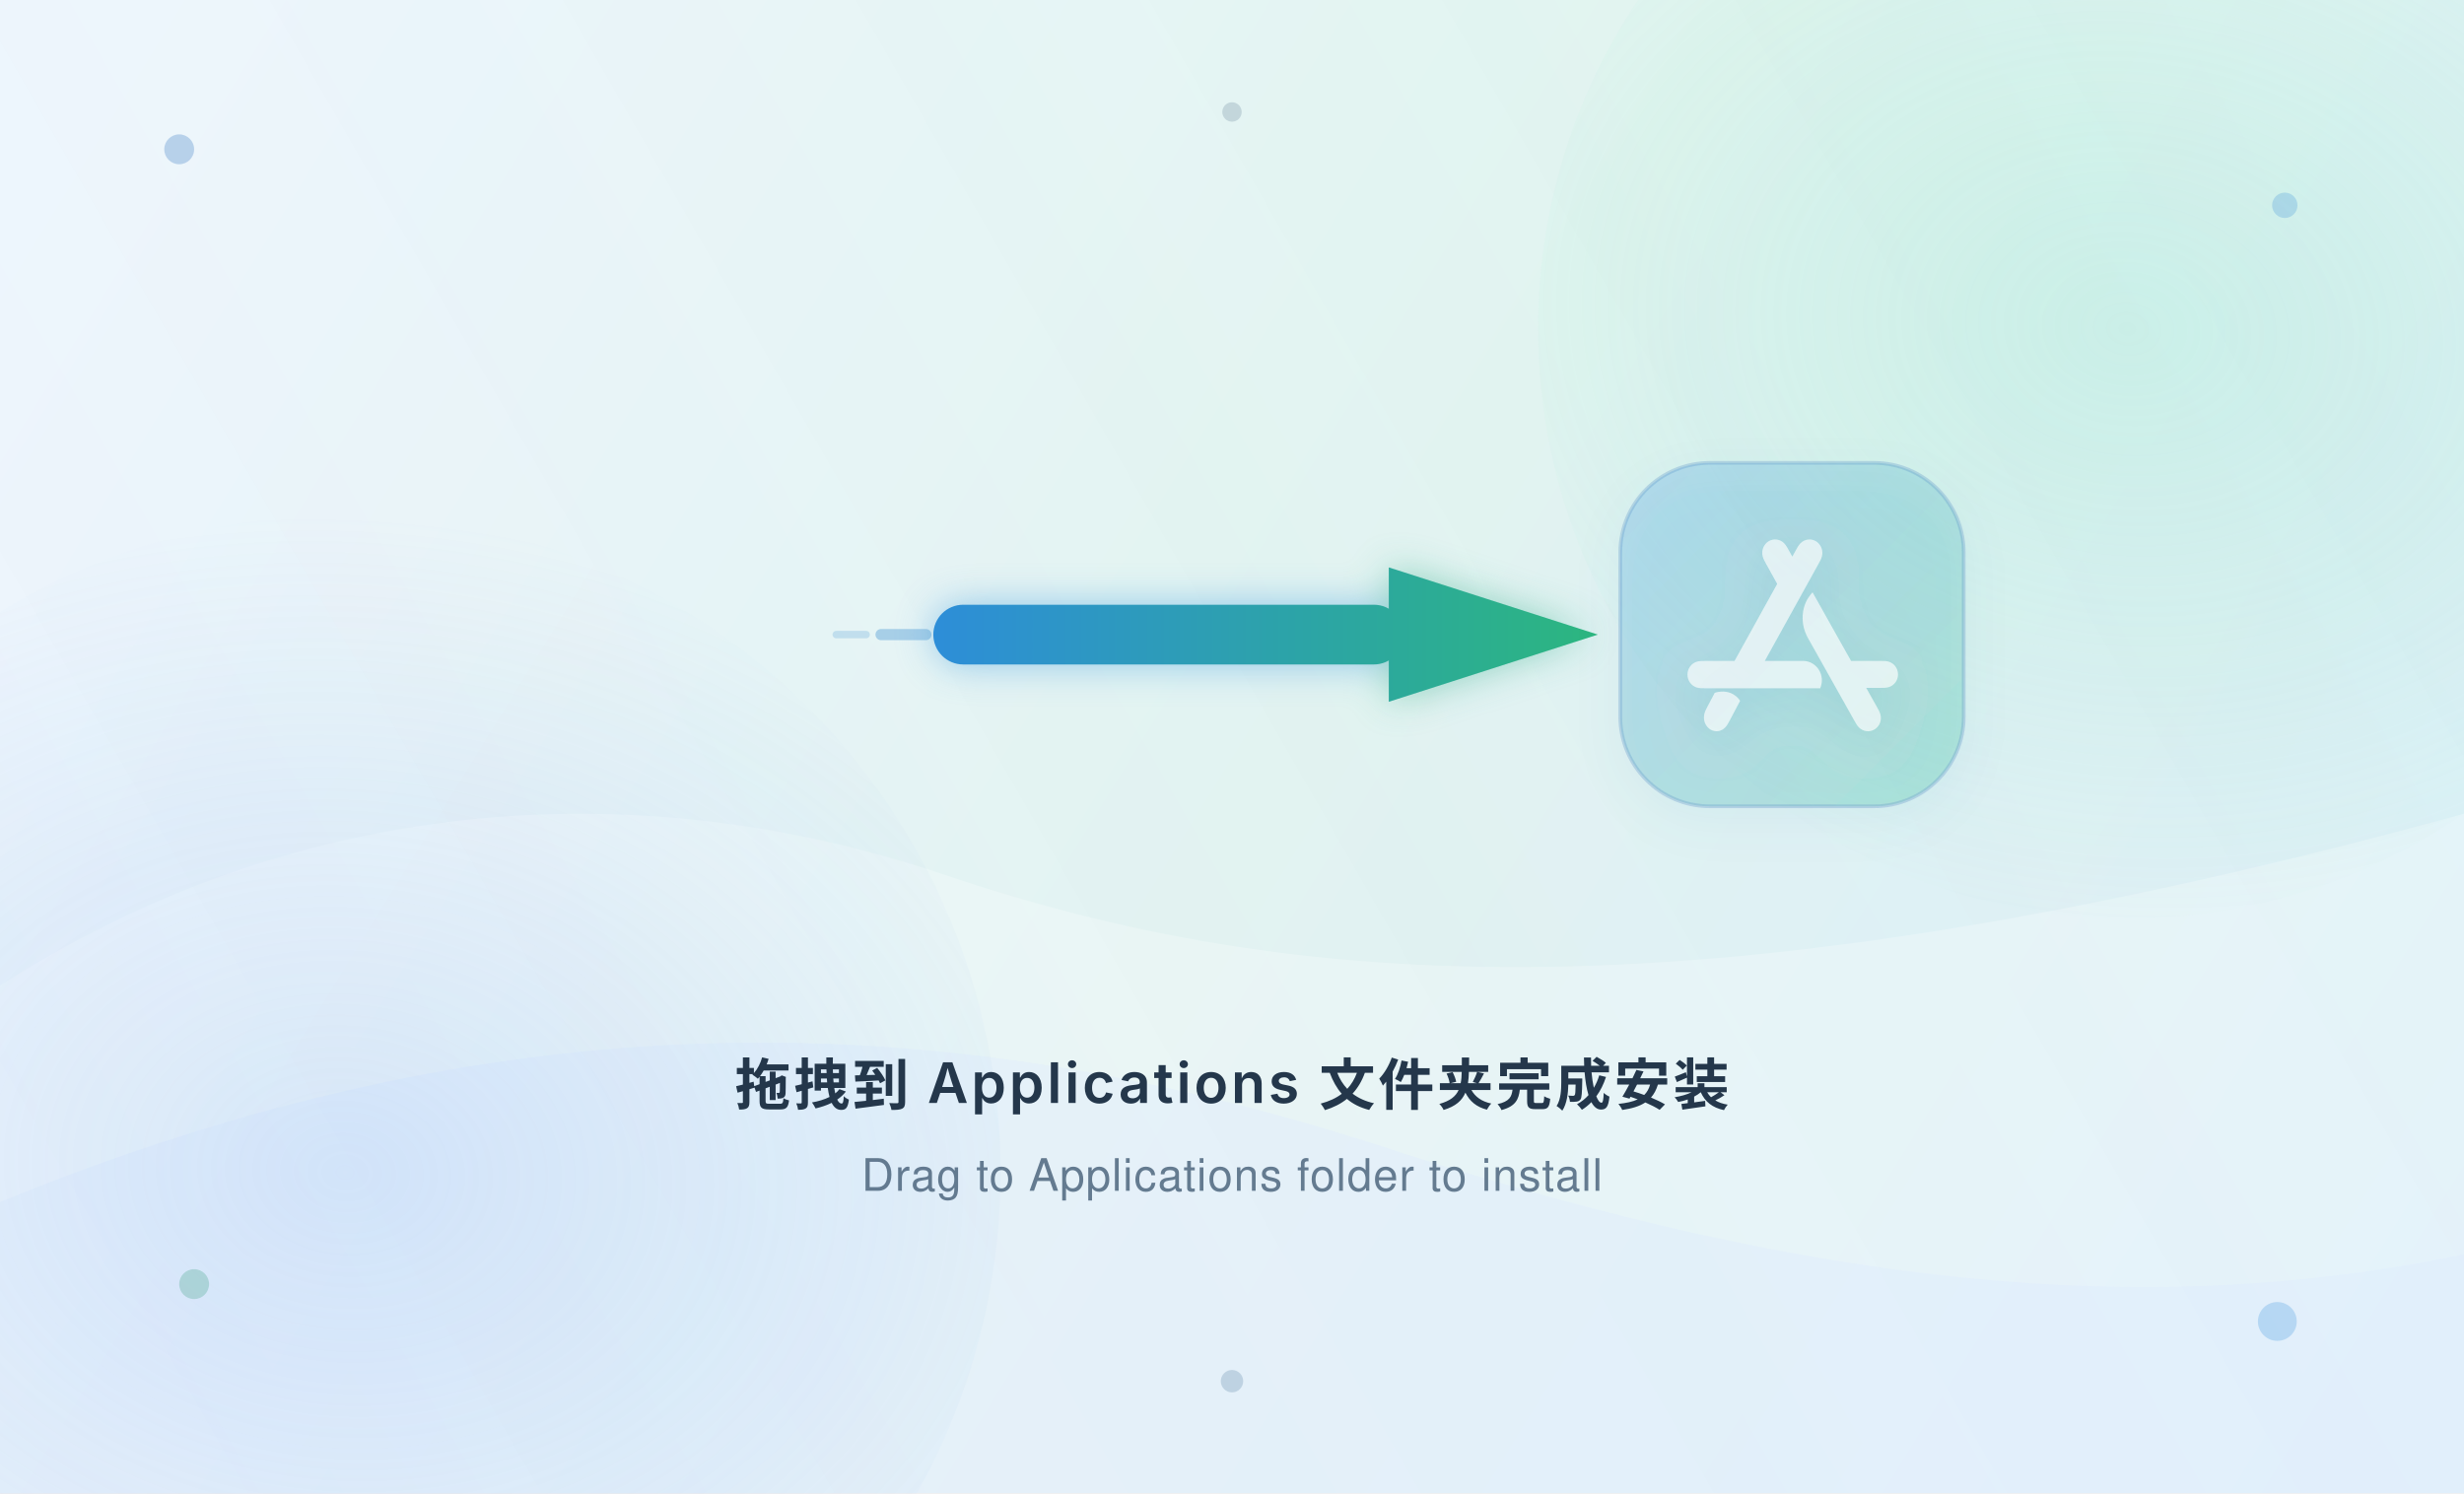
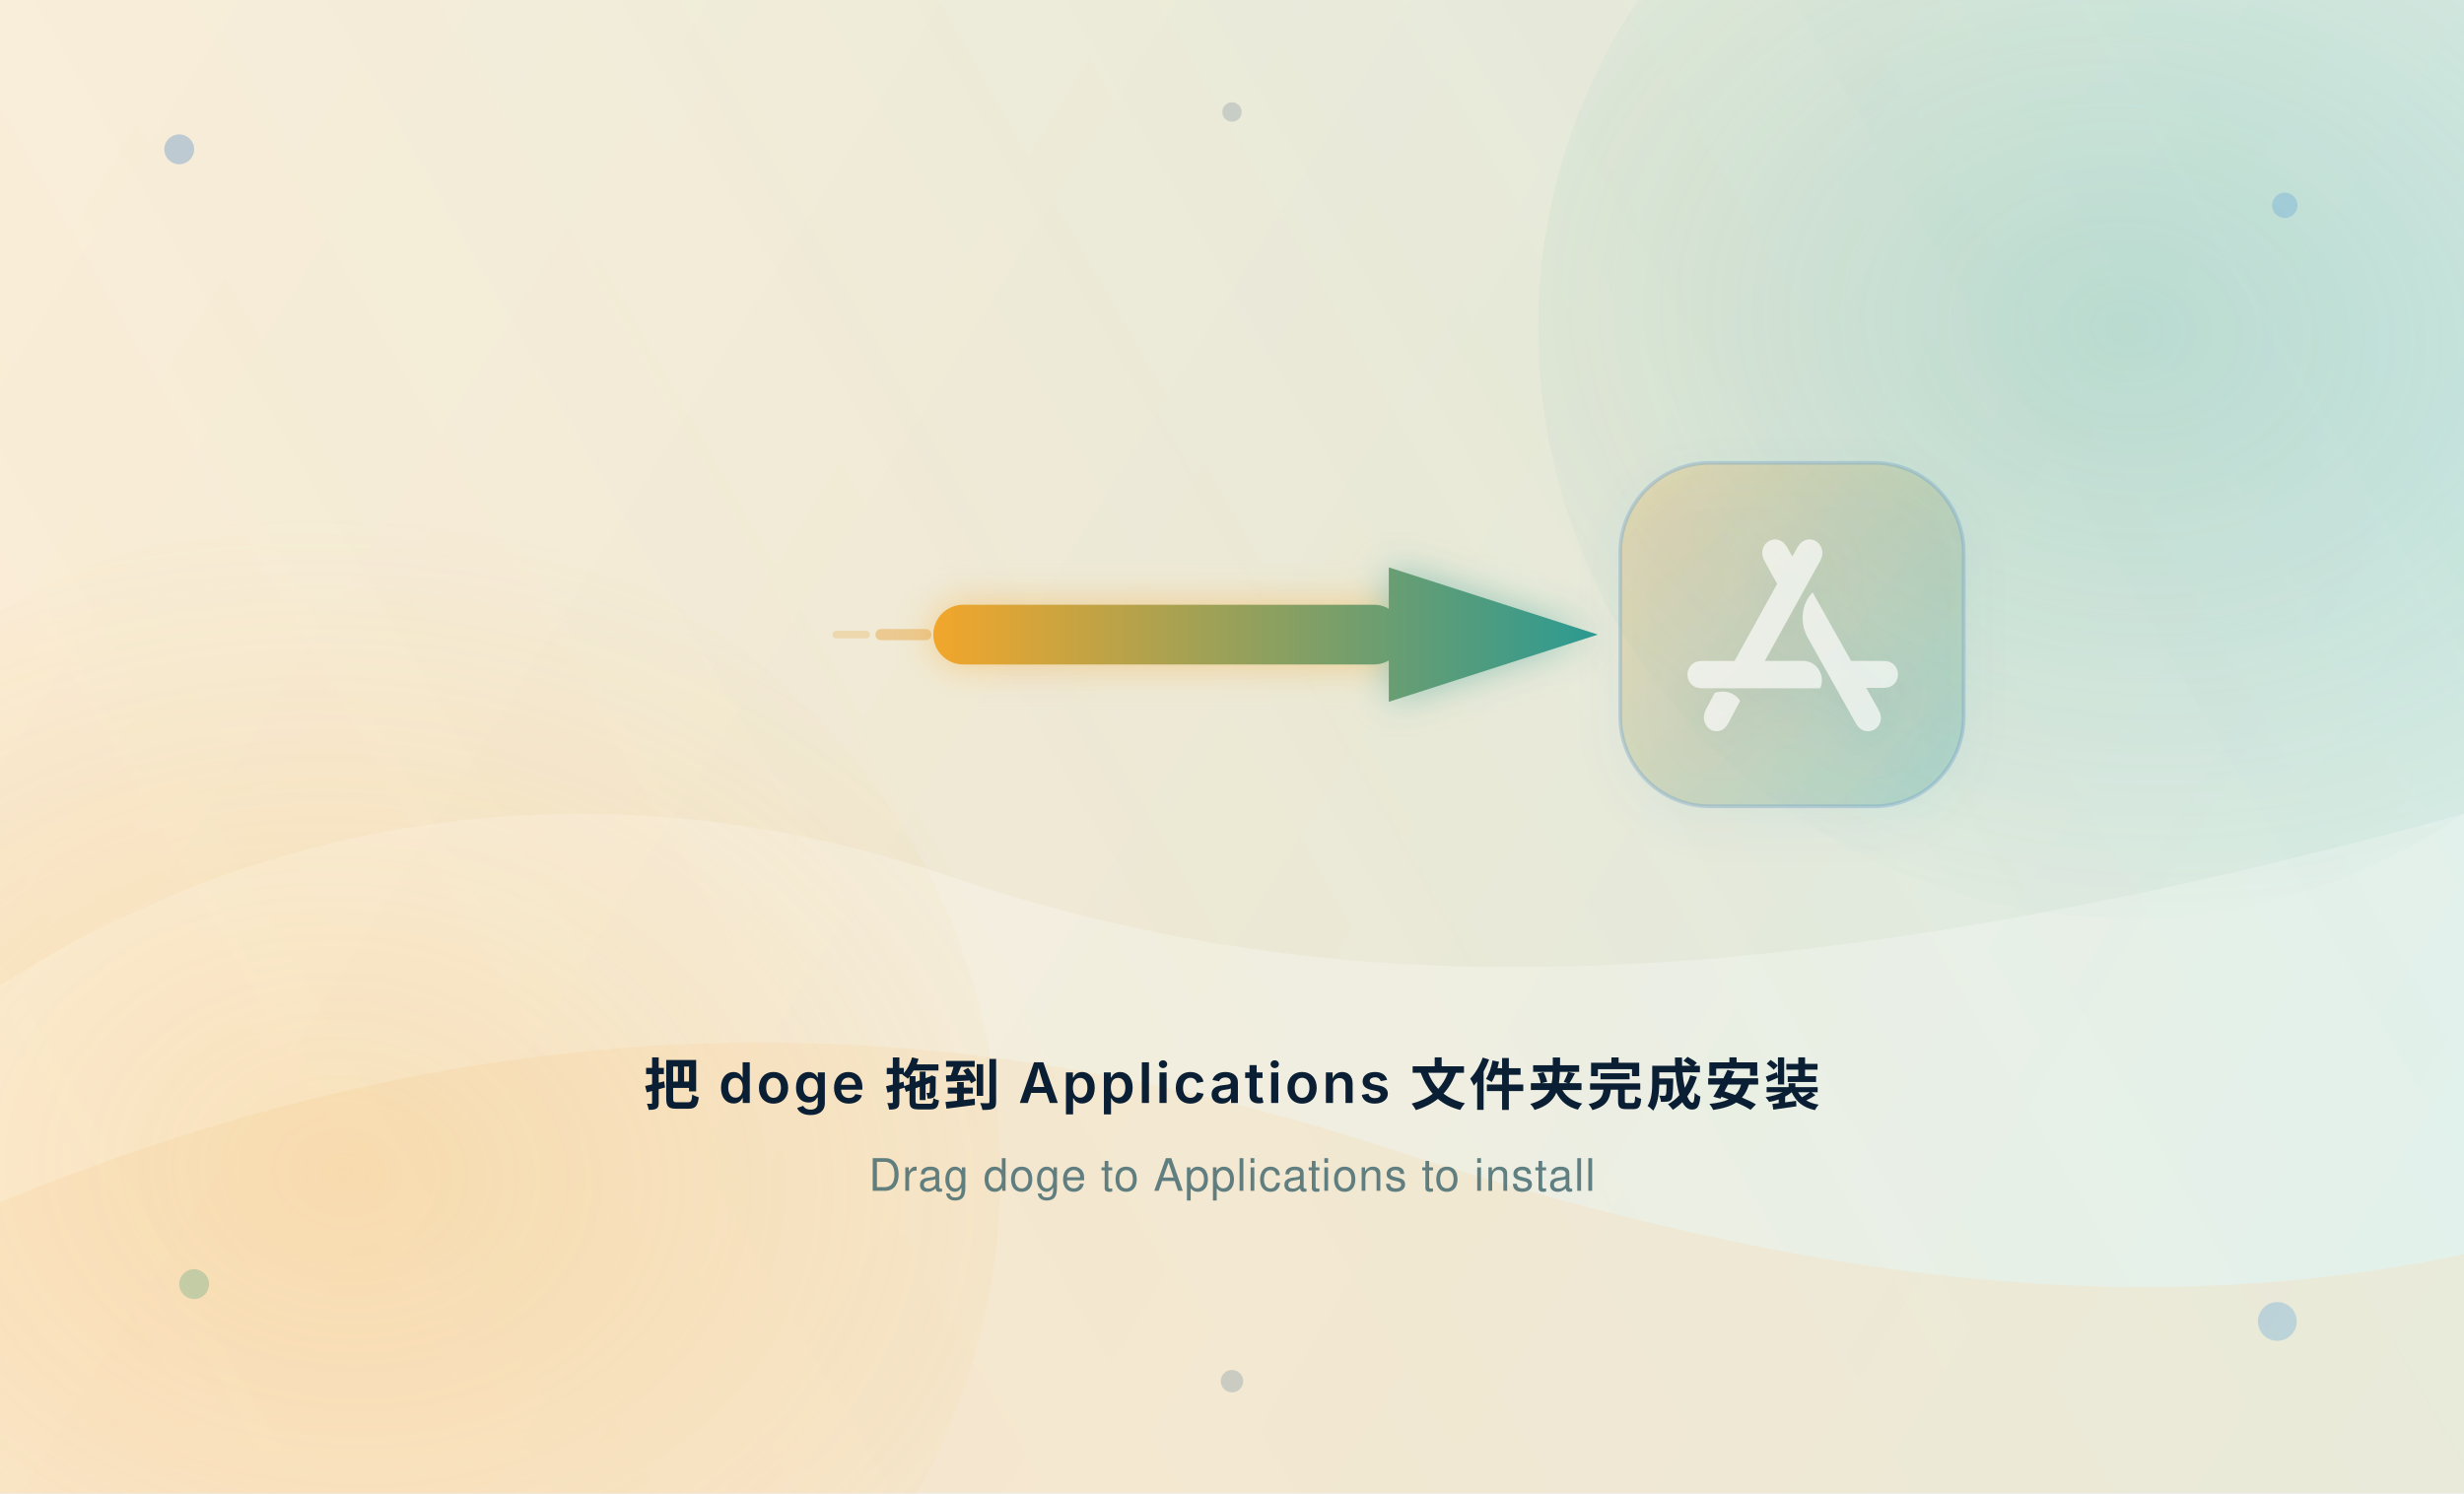
<svg xmlns="http://www.w3.org/2000/svg" width="660" height="400" viewBox="0 0 660 400" fill="none">
  <defs>
    <linearGradient id="bgGrad" x1="24" y1="14" x2="636" y2="392" gradientUnits="userSpaceOnUse">
-       <stop offset="0" stop-color="#F8FBFF" />
-       <stop offset="0.52" stop-color="#EAF6F2" />
-       <stop offset="1" stop-color="#E4EEFF" />
+       <stop offset="0" stop-color="#FFF8ED" />
+       <stop offset="0.52" stop-color="#F8F1E4" />
+       <stop offset="1" stop-color="#EAF5F2" />
    </linearGradient>
    <linearGradient id="veilGrad" x1="18" y1="384" x2="620" y2="38" gradientUnits="userSpaceOnUse">
-       <stop offset="0" stop-color="#C8DBFA" stop-opacity="0.2" />
-       <stop offset="1" stop-color="#BFF1E0" stop-opacity="0.24" />
+       <stop offset="0" stop-color="#F4B45B" stop-opacity="0.16" />
+       <stop offset="1" stop-color="#7CCEC4" stop-opacity="0.2" />
    </linearGradient>
    <radialGradient id="leftAura" cx="0" cy="0" r="1" gradientUnits="userSpaceOnUse" gradientTransform="translate(92 314) rotate(4.8) scale(228 176)">
-       <stop offset="0" stop-color="#8CB7F3" stop-opacity="0.24" />
-       <stop offset="1" stop-color="#8CB7F3" stop-opacity="0" />
+       <stop offset="0" stop-color="#F4A62A" stop-opacity="0.2" />
+       <stop offset="1" stop-color="#F4A62A" stop-opacity="0" />
    </radialGradient>
    <radialGradient id="rightAura" cx="0" cy="0" r="1" gradientUnits="userSpaceOnUse" gradientTransform="translate(570 88) rotate(5.8) scale(210 164)">
-       <stop offset="0" stop-color="#8BE4C6" stop-opacity="0.24" />
-       <stop offset="1" stop-color="#8BE4C6" stop-opacity="0" />
+       <stop offset="0" stop-color="#2B9A92" stop-opacity="0.2" />
+       <stop offset="1" stop-color="#2B9A92" stop-opacity="0" />
    </radialGradient>
    <linearGradient id="arrowGrad" x1="248" y1="170" x2="428" y2="170" gradientUnits="userSpaceOnUse">
-       <stop offset="0" stop-color="#2D8DD9" />
-       <stop offset="1" stop-color="#2CB67F" />
+       <stop offset="0" stop-color="#F4A62A" />
+       <stop offset="1" stop-color="#2B9A92" />
    </linearGradient>
    <linearGradient id="badgeGrad" x1="434" y1="124" x2="526" y2="216" gradientUnits="userSpaceOnUse">
-       <stop offset="0" stop-color="#2F8FE4" />
-       <stop offset="1" stop-color="#2BB989" />
+       <stop offset="0" stop-color="#F4A62A" />
+       <stop offset="1" stop-color="#2B9A92" />
    </linearGradient>
    <filter id="arrowGlow" x="216" y="138" width="248" height="64" filterUnits="userSpaceOnUse" color-interpolation-filters="sRGB">
      <feGaussianBlur stdDeviation="5" />
    </filter>
    <filter id="badgeShadow" x="420" y="112" width="120" height="120" filterUnits="userSpaceOnUse" color-interpolation-filters="sRGB">
      <feDropShadow dx="0" dy="4" stdDeviation="6" flood-color="#3B78B3" flood-opacity="0.2" />
    </filter>
  </defs>
  <rect width="660" height="400" fill="url(#bgGrad)" />
  <rect width="660" height="400" fill="url(#veilGrad)" />
  <path d="M0 264C78 214 168 206 252 234C346 266 456 274 660 218V400H0V264Z" fill="#FFFFFF" fill-opacity="0.24" />
-   <path d="M0 322C132 268 250 267 376 309C486 344 574 354 660 336V400H0V322Z" fill="#D9E8FE" fill-opacity="0.3" />
+   <path d="M0 322C132 268 250 267 376 309C486 344 574 354 660 336V400H0V322Z" fill="#F7D9AD" fill-opacity="0.28" />
  <circle cx="92" cy="314" r="176" fill="url(#leftAura)" />
  <circle cx="570" cy="88" r="158" fill="url(#rightAura)" />
  <circle cx="48" cy="40" r="4" fill="#3A79C3" fill-opacity="0.3" />
  <circle cx="612" cy="55" r="3.4" fill="#3E90D8" fill-opacity="0.26" />
  <circle cx="330" cy="30" r="2.6" fill="#1F4368" fill-opacity="0.17" />
  <circle cx="52" cy="344" r="4" fill="#2A9A74" fill-opacity="0.25" />
  <circle cx="610" cy="354" r="5.2" fill="#2C8DDB" fill-opacity="0.24" />
  <circle cx="330" cy="370" r="3" fill="#2A5A89" fill-opacity="0.2" />
  <g opacity="0.46" filter="url(#arrowGlow)">
-     <rect x="250" y="162" width="126" height="16" rx="8" fill="#2F95DE" />
-     <path d="M372 152L426 170L372 188V152Z" fill="#2AAA84" />
+     <rect x="250" y="162" width="126" height="16" rx="8" fill="#F4A62A" />
+     <path d="M372 152L426 170L372 188V152Z" fill="#2B9A92" />
  </g>
  <g>
    <rect x="250" y="162" width="126" height="16" rx="8" fill="url(#arrowGrad)" />
    <path d="M372 152L428 170L372 188V152Z" fill="url(#arrowGrad)" />
-     <line x1="236" y1="170" x2="248" y2="170" stroke="#2D87D0" stroke-width="3" stroke-linecap="round" stroke-opacity="0.34" />
-     <line x1="224" y1="170" x2="232" y2="170" stroke="#2D87D0" stroke-width="2" stroke-linecap="round" stroke-opacity="0.2" />
+     <line x1="236" y1="170" x2="248" y2="170" stroke="#E3951D" stroke-width="3" stroke-linecap="round" stroke-opacity="0.38" />
+     <line x1="224" y1="170" x2="232" y2="170" stroke="#E3951D" stroke-width="2" stroke-linecap="round" stroke-opacity="0.22" />
  </g>
  <g filter="url(#badgeShadow)">
    <rect x="434" y="124" width="92" height="92" rx="24" fill="url(#badgeGrad)" fill-opacity="0.24" stroke="#6B9DCB" stroke-opacity="0.35" />
    <path d="M8.809 14.919l6.111-11.037c.084-.151.168-.302.244-.458.069-.142.127-.285.165-.44.08-.326.059-.666-.066-.977-.124-.309-.342-.568-.62-.736a1.417 1.417 0 0 0-.921-.192c-.321.043-.614.194-.844.429-.109.112-.2.236-.283.369-.092.146-.175.298-.259.449l-.386.698-.387-.698c-.084-.151-.167-.303-.259-.449-.084-.133-.174-.257-.283-.369-.231-.235-.523-.386-.844-.429a1.418 1.418 0 0 0-.921.193c-.278.168-.496.426-.62.736-.125.311-.146.651-.066.977.038.155.096.298.165.44.075.156.16.307.244.458l1.248 2.254-4.862 8.783H2.03c-.168 0-.335-.001-.503.009-.152.009-.3.028-.448.071-.311.091-.582.28-.778.548-.195.267-.301.593-.301.928 0 .335.106.661.301.928.196.268.468.458.778.548.148.043.296.062.448.071.168.01.335.009.503.009h13.097c.017-.036.059-.129.1-.27.415-1.415-.616-2.843-2.035-2.843zM3.113 18.542l-.792 1.501c-.082.155-.164.31-.238.47-.067.146-.124.293-.161.452-.079.335-.058.683.065 1.003.121.318.335.583.607.755.273.172.589.242.901.198.314-.044.601-.199.826-.44.107-.115.195-.242.277-.379.09-.15.171-.306.254-.461L6 19.464c-.09-.149-.947-1.47-2.887-.922m20.586-3.006a1.471 1.471 0 0 0-.779-.541c-.148-.043-.296-.062-.448-.07-.168-.01-.335-.009-.503-.009H18.648l-4.389-7.817c-.665.701-.963 1.485-1.077 2.198-.166 1.033.037 2.093.546 3l5.274 9.393c.084.149.167.299.259.444.084.131.174.254.284.364.231.232.524.381.845.423.319.042.643-.024.922-.19.278-.165.497-.42.621-.726.125-.307.146-.642.066-.964-.038-.153-.096-.294-.165-.435-.075-.154-.16-.303-.244-.452l-1.216-2.166h1.596c.168 0 .335.001.503-.009.152-.009.301-.028.448-.07a1.471 1.471 0 0 0 .779-.541A1.539 1.539 0 0 0 24 16.452a1.539 1.539 0 0 0-.301-.916Z" transform="translate(452 142) scale(2.35)" fill="#FFFFFF" fill-opacity="0.66" />
  </g>
-   <text x="330" y="296" font-family="-apple-system, BlinkMacSystemFont, 'PingFang SC', 'Hiragino Sans GB', 'Microsoft YaHei', sans-serif" font-size="15" font-weight="600" fill="#24374B" text-anchor="middle" letter-spacing="0.8">
-     拖拽到 Applications 文件夹完成安装
+   <text x="330" y="296" font-family="-apple-system, BlinkMacSystemFont, 'PingFang SC', 'Hiragino Sans GB', 'Microsoft YaHei', sans-serif" font-size="15" font-weight="600" fill="#0A1F34" text-anchor="middle" letter-spacing="0.8">
+     把 doge 拖到 Applications 文件夹完成安装
  </text>
-   <text x="330" y="319" font-family="-apple-system, BlinkMacSystemFont, 'Helvetica Neue', Helvetica, Arial, sans-serif" font-size="12" fill="#4C657D" text-anchor="middle" letter-spacing="0.3" opacity="0.84">
-     Drag to Applications folder to install
+   <text x="330" y="319" font-family="-apple-system, BlinkMacSystemFont, 'Helvetica Neue', Helvetica, Arial, sans-serif" font-size="12" fill="#456B70" text-anchor="middle" letter-spacing="0.3" opacity="0.84">
+     Drag doge to Applications to install
  </text>
</svg>
